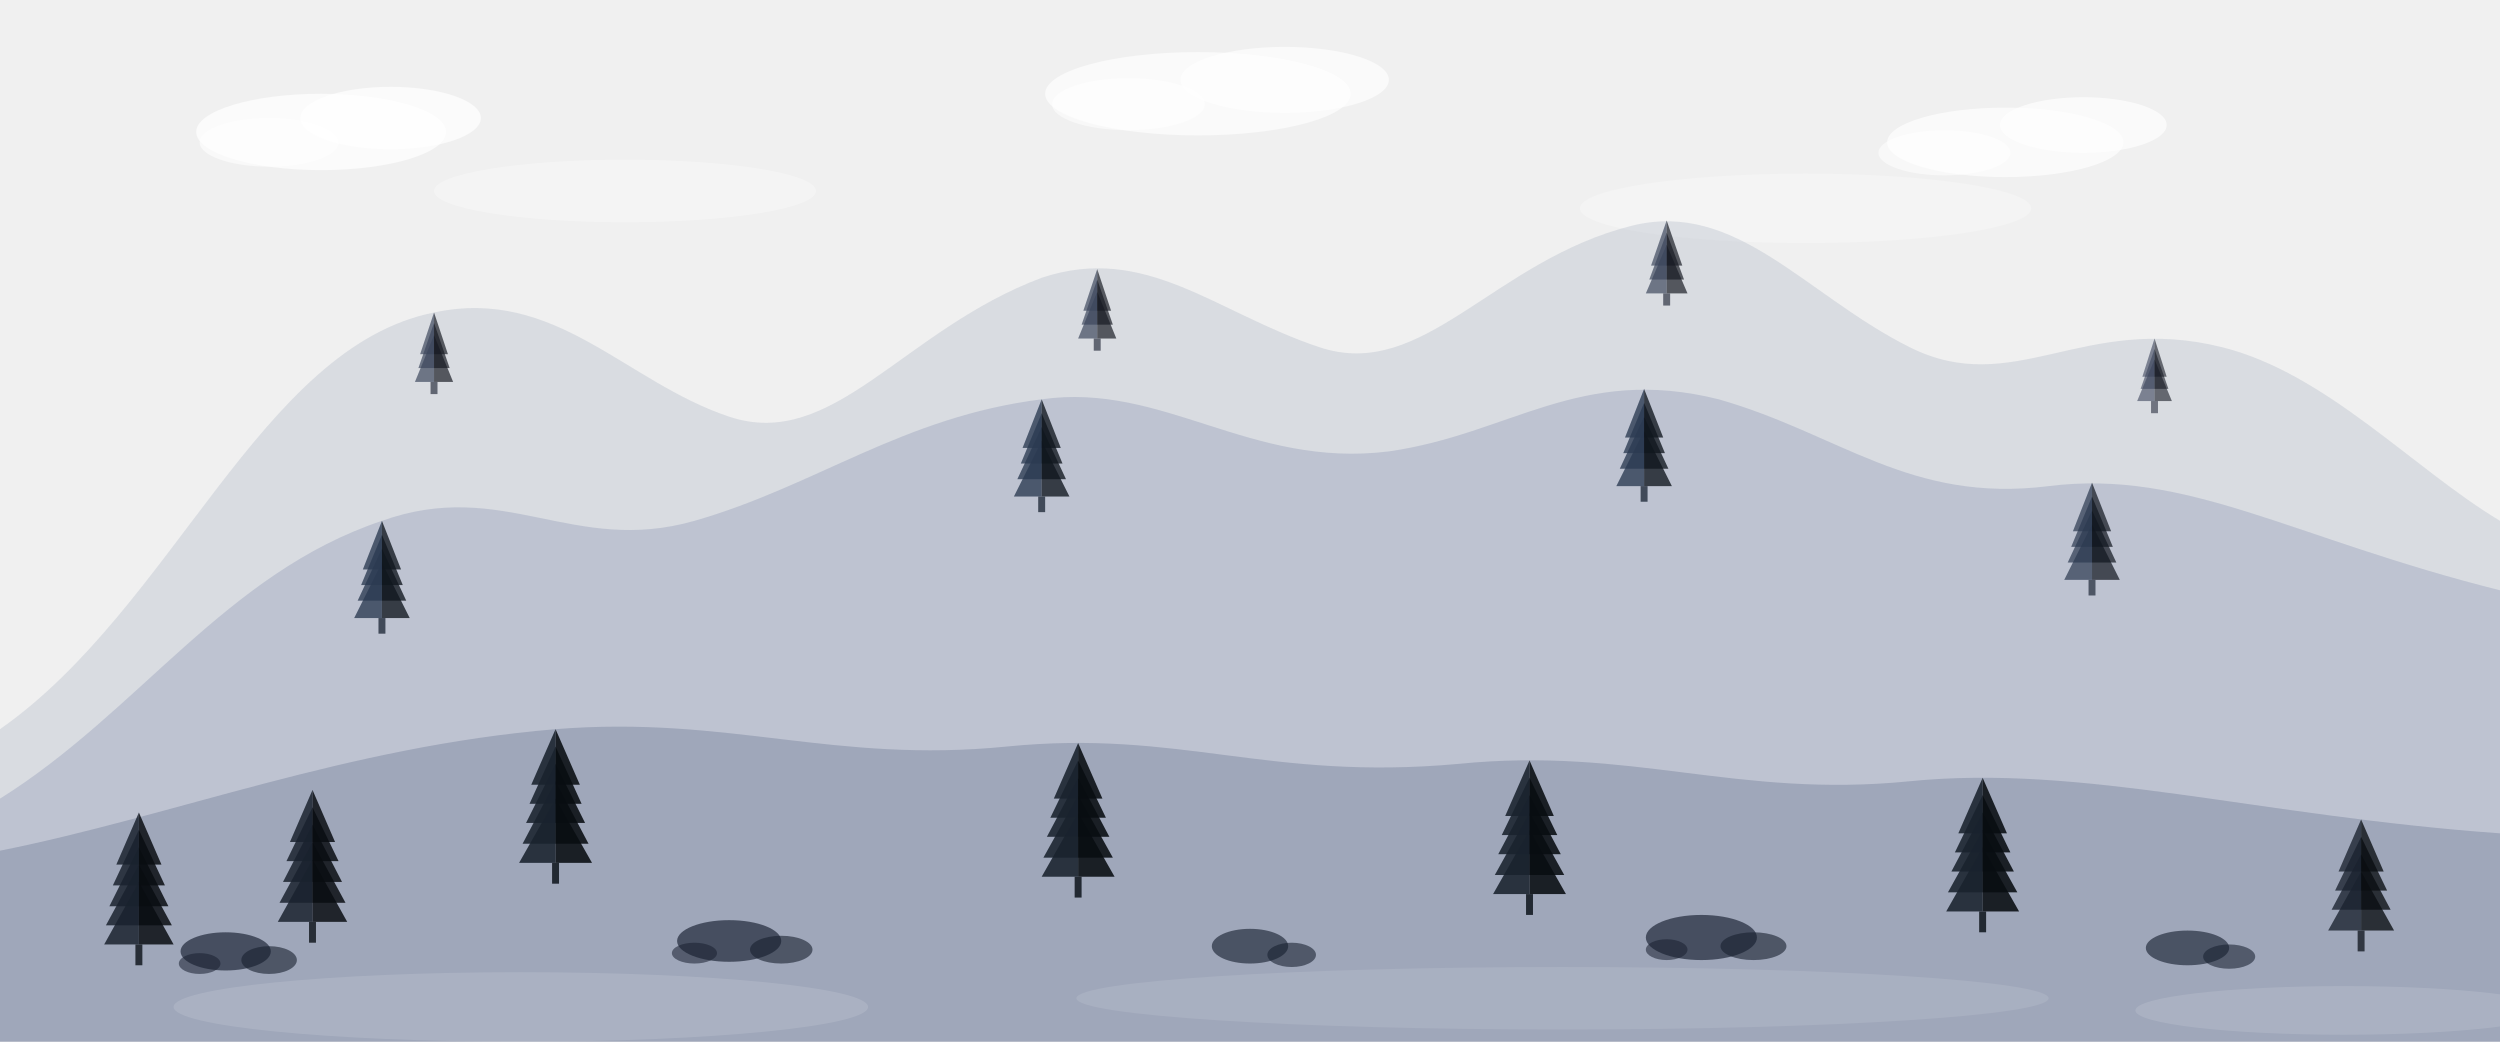
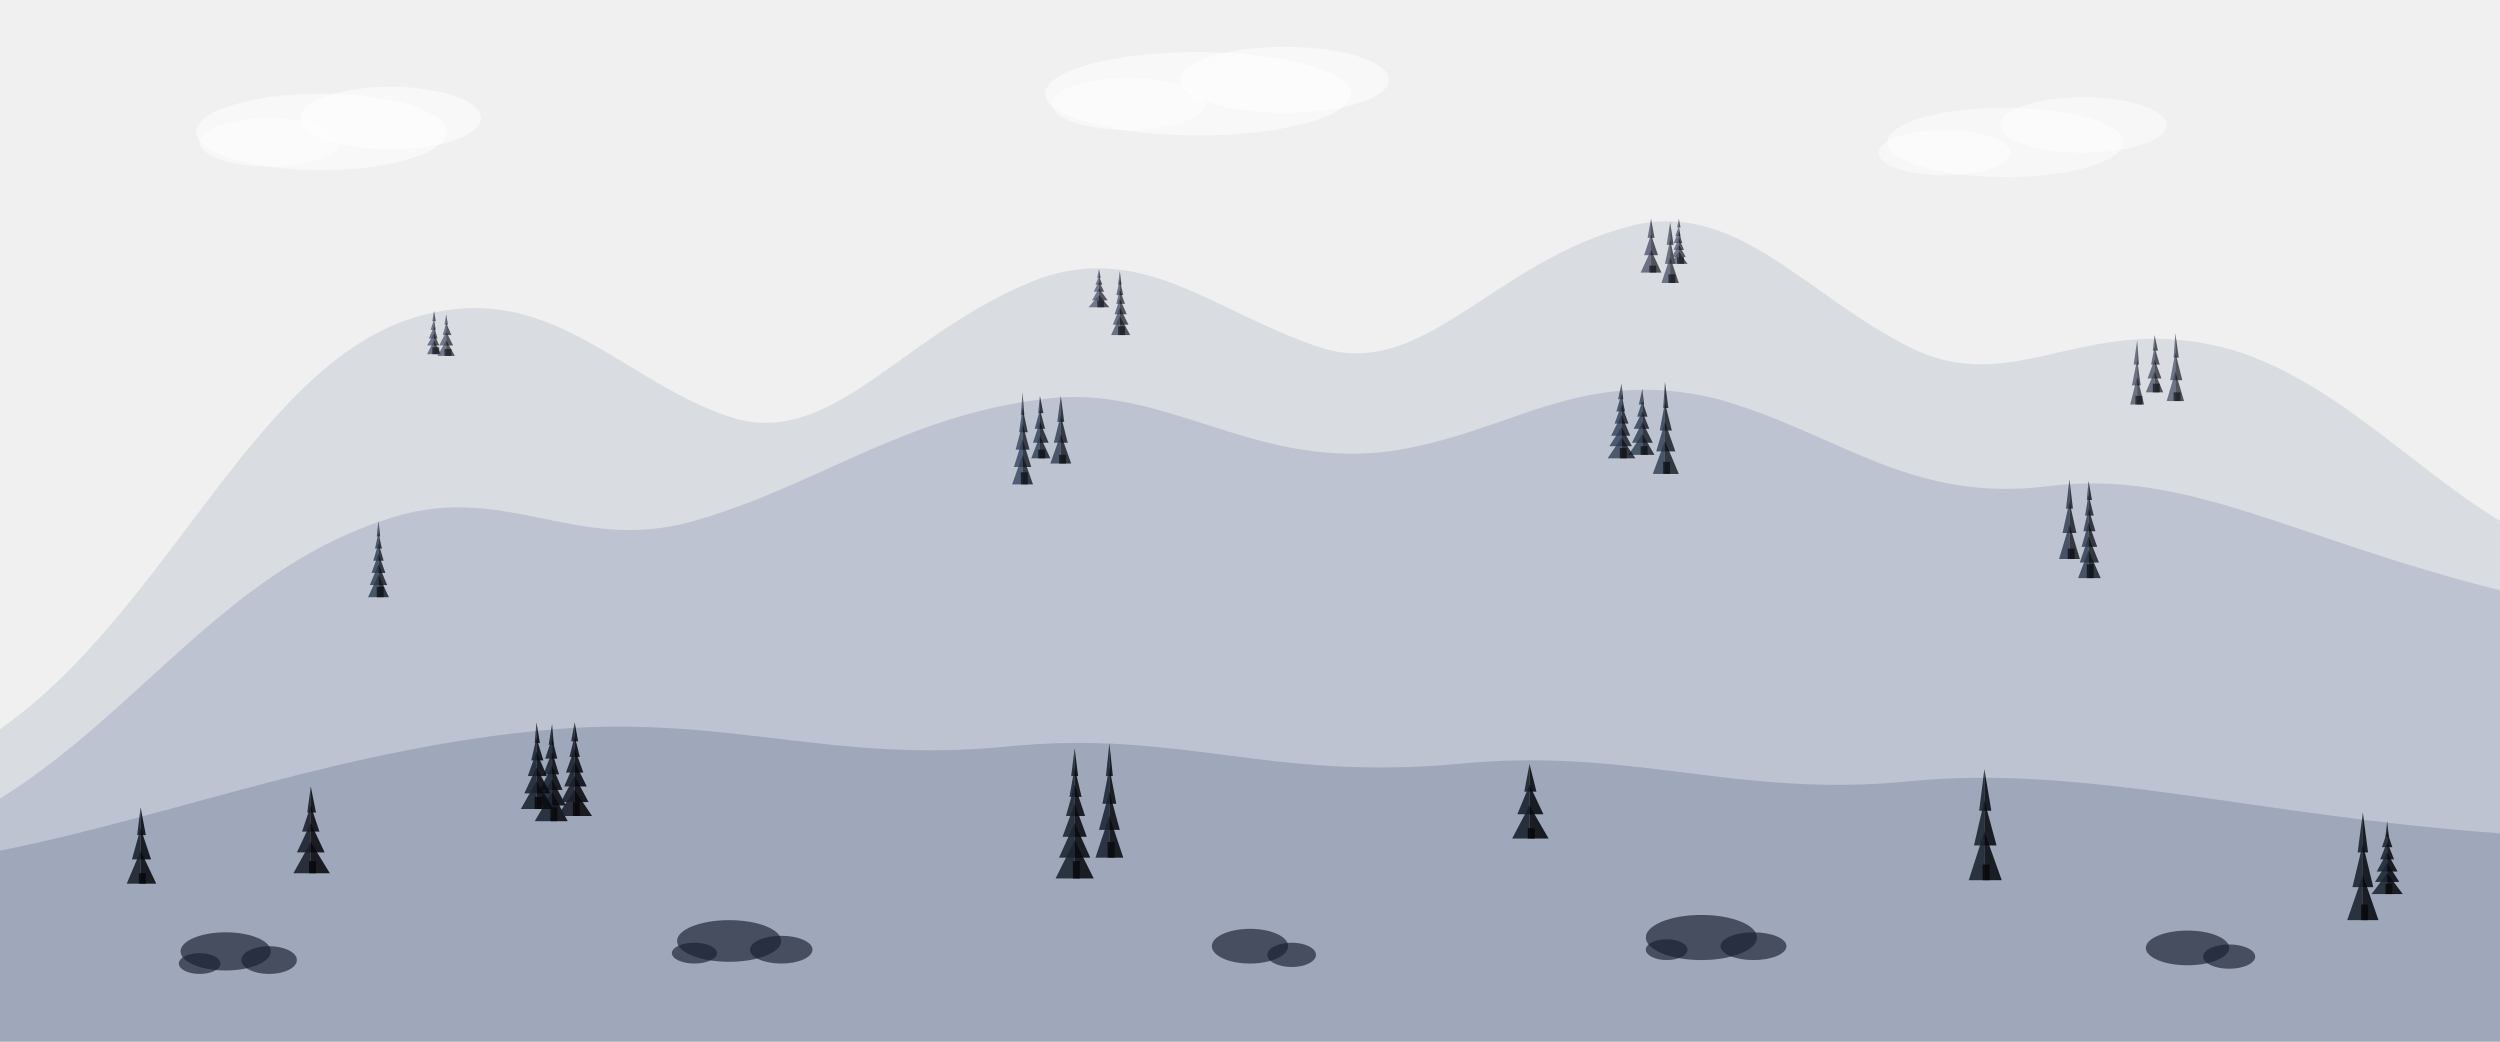
<svg xmlns="http://www.w3.org/2000/svg" viewBox="0 0 1440 600" preserveAspectRatio="xMidYMax slice">
-   <ellipse cx="185" cy="76" rx="72" ry="22" fill="white" fill-opacity="0.70" />
-   <ellipse cx="225" cy="68" rx="52" ry="18" fill="white" fill-opacity="0.70" />
-   <ellipse cx="155" cy="82" rx="40" ry="14" fill="white" fill-opacity="0.58" />
-   <ellipse cx="690" cy="54" rx="88" ry="24" fill="white" fill-opacity="0.65" />
-   <ellipse cx="740" cy="46" rx="60" ry="19" fill="white" fill-opacity="0.65" />
-   <ellipse cx="650" cy="60" rx="44" ry="15" fill="white" fill-opacity="0.55" />
-   <ellipse cx="1155" cy="82" rx="68" ry="20" fill="white" fill-opacity="0.68" />
-   <ellipse cx="1200" cy="72" rx="48" ry="16" fill="white" fill-opacity="0.68" />
-   <ellipse cx="1120" cy="88" rx="38" ry="13" fill="white" fill-opacity="0.56" />
-   <ellipse cx="360" cy="110" rx="110" ry="18" fill="white" fill-opacity="0.30" />
-   <ellipse cx="1040" cy="120" rx="130" ry="20" fill="white" fill-opacity="0.25" />
-   <path fill="#8090a8" fill-opacity="0.20" d="M0,420 C100,350 150,200 250,180 C320,165 360,220 420,240        C480,260 520,190 600,160 C660,140 700,180 760,200        C820,220 860,150 940,130 C1000,115 1040,170 1100,200        C1160,230 1200,180 1280,200 C1340,215 1390,270 1440,300        L1440,600 L0,600 Z" />
-   <g fill="#2a3040" fill-opacity="0.68">
-     <polygon points="250,180 250,204 242,204" fill="#3c455c" fill-opacity="0.68" />
-     <polygon points="250,180 250,204 258,204" fill="#171a23" fill-opacity="0.68" />
-     <polygon points="250,186 250,212 241,212" fill="#3c455c" fill-opacity="0.68" />
-     <polygon points="250,186 250,212 259,212" fill="#171a23" fill-opacity="0.68" />
-     <polygon points="250,193 250,220 239,220" fill="#3c455c" fill-opacity="0.68" />
-     <polygon points="250,193 250,220 261,220" fill="#171a23" fill-opacity="0.68" />
-     <rect x="248" y="220" width="4" height="7" />
-   </g>
-   <g fill="#2a3040" fill-opacity="0.68">
-     <polygon points="632,155 632,179 624,179" fill="#3c455c" fill-opacity="0.68" />
-     <polygon points="632,155 632,179 640,179" fill="#171a23" fill-opacity="0.68" />
-     <polygon points="632,161 632,187 623,187" fill="#3c455c" fill-opacity="0.68" />
-     <polygon points="632,161 632,187 641,187" fill="#171a23" fill-opacity="0.68" />
-     <polygon points="632,168 632,195 621,195" fill="#3c455c" fill-opacity="0.68" />
-     <polygon points="632,168 632,195 643,195" fill="#171a23" fill-opacity="0.68" />
-     <rect x="630" y="195" width="4" height="7" />
-   </g>
-   <g fill="#2a3040" fill-opacity="0.68">
-     <polygon points="960,127 960,153 951,153" fill="#3c455c" fill-opacity="0.68" />
-     <polygon points="960,127 960,153 969,153" fill="#171a23" fill-opacity="0.68" />
-     <polygon points="960,134 960,161 950,161" fill="#3c455c" fill-opacity="0.68" />
-     <polygon points="960,134 960,161 970,161" fill="#171a23" fill-opacity="0.68" />
-     <polygon points="960,141 960,169 948,169" fill="#3c455c" fill-opacity="0.68" />
-     <polygon points="960,141 960,169 972,169" fill="#171a23" fill-opacity="0.68" />
-     <rect x="958" y="169" width="4" height="7" />
-   </g>
-   <g fill="#2a3040" fill-opacity="0.60">
-     <polygon points="1241,195 1241,217 1234,217" fill="#3c455c" fill-opacity="0.60" />
-     <polygon points="1241,195 1241,217 1248,217" fill="#171a23" fill-opacity="0.60" />
-     <polygon points="1241,201 1241,224 1233,224" fill="#3c455c" fill-opacity="0.60" />
-     <polygon points="1241,201 1241,224 1249,224" fill="#171a23" fill-opacity="0.60" />
-     <polygon points="1241,207 1241,231 1231,231" fill="#3c455c" fill-opacity="0.60" />
-     <polygon points="1241,207 1241,231 1251,231" fill="#171a23" fill-opacity="0.60" />
-     <rect x="1239" y="231" width="4" height="7" />
-   </g>
-   <path fill="#6878a0" fill-opacity="0.24" d="M0,460 C80,410 130,330 220,300 C290,275 330,320 400,300        C470,280 520,240 600,230 C670,220 720,270 800,260        C870,250 910,210 990,230 C1060,250 1100,290 1180,280        C1260,270 1320,310 1440,340        L1440,600 L0,600 Z" />
-   <g fill="#1e2838" fill-opacity="0.78">
-     <polygon points="220,300 220,328 209,328" fill="#2b3a51" fill-opacity="0.78" />
-     <polygon points="220,300 220,328 231,328" fill="#10161e" fill-opacity="0.78" />
-     <polygon points="220,308 220,337 208,337" fill="#2b3a51" fill-opacity="0.78" />
-     <polygon points="220,308 220,337 232,337" fill="#10161e" fill-opacity="0.78" />
-     <polygon points="220,316 220,346 206,346" fill="#2b3a51" fill-opacity="0.78" />
-     <polygon points="220,316 220,346 234,346" fill="#10161e" fill-opacity="0.78" />
-     <polygon points="220,324 220,356 204,356" fill="#2b3a51" fill-opacity="0.78" />
-     <polygon points="220,324 220,356 236,356" fill="#10161e" fill-opacity="0.78" />
-     <rect x="218" y="356" width="4" height="9" />
-   </g>
-   <g fill="#1e2838" fill-opacity="0.78">
-     <polygon points="600,230 600,258 589,258" fill="#2b3a51" fill-opacity="0.78" />
-     <polygon points="600,230 600,258 611,258" fill="#10161e" fill-opacity="0.78" />
-     <polygon points="600,238 600,267 588,267" fill="#2b3a51" fill-opacity="0.78" />
-     <polygon points="600,238 600,267 612,267" fill="#10161e" fill-opacity="0.78" />
-     <polygon points="600,246 600,276 586,276" fill="#2b3a51" fill-opacity="0.78" />
-     <polygon points="600,246 600,276 614,276" fill="#10161e" fill-opacity="0.78" />
-     <polygon points="600,254 600,286 584,286" fill="#2b3a51" fill-opacity="0.78" />
-     <polygon points="600,254 600,286 616,286" fill="#10161e" fill-opacity="0.78" />
-     <rect x="598" y="286" width="4" height="9" />
-   </g>
-   <g fill="#1e2838" fill-opacity="0.78">
-     <polygon points="947,224 947,252 936,252" fill="#2b3a51" fill-opacity="0.78" />
-     <polygon points="947,224 947,252 958,252" fill="#10161e" fill-opacity="0.78" />
-     <polygon points="947,232 947,261 935,261" fill="#2b3a51" fill-opacity="0.78" />
-     <polygon points="947,232 947,261 959,261" fill="#10161e" fill-opacity="0.78" />
-     <polygon points="947,240 947,270 933,270" fill="#2b3a51" fill-opacity="0.78" />
-     <polygon points="947,240 947,270 961,270" fill="#10161e" fill-opacity="0.78" />
-     <polygon points="947,248 947,280 931,280" fill="#2b3a51" fill-opacity="0.78" />
-     <polygon points="947,248 947,280 963,280" fill="#10161e" fill-opacity="0.78" />
-     <rect x="945" y="280" width="4" height="9" />
-   </g>
-   <g fill="#1e2838" fill-opacity="0.70">
-     <polygon points="1205,278 1205,306 1194,306" fill="#2b3a51" fill-opacity="0.70" />
-     <polygon points="1205,278 1205,306 1216,306" fill="#10161e" fill-opacity="0.70" />
-     <polygon points="1205,286 1205,315 1193,315" fill="#2b3a51" fill-opacity="0.70" />
-     <polygon points="1205,286 1205,315 1217,315" fill="#10161e" fill-opacity="0.70" />
-     <polygon points="1205,294 1205,324 1191,324" fill="#2b3a51" fill-opacity="0.70" />
-     <polygon points="1205,294 1205,324 1219,324" fill="#10161e" fill-opacity="0.70" />
-     <polygon points="1205,302 1205,334 1189,334" fill="#2b3a51" fill-opacity="0.70" />
-     <polygon points="1205,302 1205,334 1221,334" fill="#10161e" fill-opacity="0.70" />
-     <rect x="1203" y="334" width="4" height="9" />
-   </g>
-   <path fill="#506080" fill-opacity="0.28" d="M0,490 C100,470 200,430 320,420 C420,412 480,440 580,430        C680,420 730,450 840,440 C940,430 1000,460 1100,450        C1200,440 1300,470 1440,480        L1440,600 L0,600 Z" />
+   <ellipse cx="185" cy="76" rx="72" ry="22" fill="white" fill-opacity="0.55" />
+   <ellipse cx="225" cy="68" rx="52" ry="18" fill="white" fill-opacity="0.55" />
+   <ellipse cx="155" cy="82" rx="40" ry="14" fill="white" fill-opacity="0.45" />
+   <ellipse cx="690" cy="54" rx="88" ry="24" fill="white" fill-opacity="0.55" />
+   <ellipse cx="740" cy="46" rx="60" ry="19" fill="white" fill-opacity="0.55" />
+   <ellipse cx="650" cy="60" rx="44" ry="15" fill="white" fill-opacity="0.45" />
+   <ellipse cx="1155" cy="82" rx="68" ry="20" fill="white" fill-opacity="0.45" />
+   <ellipse cx="1200" cy="72" rx="48" ry="16" fill="white" fill-opacity="0.45" />
+   <ellipse cx="1120" cy="88" rx="38" ry="13" fill="white" fill-opacity="0.45" />
+   <path fill="#8090a8" fill-opacity="0.20" d="M0,420 C100,350 150,200 250,180 C320,165 360,220 420,240 C480,260 520,190 600,160 C660,140 700,180 760,200 C820,220 860,150 940,130 C1000,115 1040,170 1100,200 C1160,230 1200,180 1280,200 C1340,215 1390,270 1440,300 L1440,600 L0,600 Z" />
+   <g fill="#292f3f" fill-opacity="0.68">
+     <polygon points="250,179 250,185 249,185" fill="#3d465e" fill-opacity="0.68" />
+     <polygon points="250,179 250,185 251,185" fill="#14171f" fill-opacity="0.68" />
+     <polygon points="250,184 250,190 248,190" fill="#3d465e" fill-opacity="0.68" />
+     <polygon points="250,184 250,190 251,190" fill="#14171f" fill-opacity="0.68" />
+     <polygon points="250,188 250,195 247,195" fill="#3d465e" fill-opacity="0.68" />
+     <polygon points="250,188 250,195 252,195" fill="#14171f" fill-opacity="0.68" />
+     <polygon points="250,192 250,199 246,199" fill="#3d465e" fill-opacity="0.68" />
+     <polygon points="250,192 250,199 253,199" fill="#14171f" fill-opacity="0.68" />
+     <polygon points="250,196 250,204 246,204" fill="#3d465e" fill-opacity="0.68" />
+     <polygon points="250,196 250,204 254,204" fill="#14171f" fill-opacity="0.68" />
+     <rect x="249" y="200" width="4" height="4" fill="#12151c" fill-opacity="0.68" />
+   </g>
+   <g fill="#2c3243" fill-opacity="0.68">
+     <polygon points="257,181 257,187 256,187" fill="#424b64" fill-opacity="0.68" />
+     <polygon points="257,181 257,187 258,187" fill="#161921" fill-opacity="0.68" />
+     <polygon points="257,186 257,193 255,193" fill="#424b64" fill-opacity="0.68" />
+     <polygon points="257,186 257,193 260,193" fill="#161921" fill-opacity="0.68" />
+     <polygon points="257,191 257,199 253,199" fill="#424b64" fill-opacity="0.68" />
+     <polygon points="257,191 257,199 261,199" fill="#161921" fill-opacity="0.68" />
+     <polygon points="257,196 257,205 252,205" fill="#424b64" fill-opacity="0.68" />
+     <polygon points="257,196 257,205 262,205" fill="#161921" fill-opacity="0.68" />
+     <rect x="256" y="201" width="4" height="4" fill="#13161e" fill-opacity="0.68" />
+   </g>
+   <g fill="#2c3344" fill-opacity="0.68">
+     <polygon points="633,155 633,160 632,160" fill="#424c66" fill-opacity="0.68" />
+     <polygon points="633,155 633,160 634,160" fill="#161922" fill-opacity="0.68" />
+     <polygon points="633,159 633,164 631,164" fill="#424c66" fill-opacity="0.68" />
+     <polygon points="633,159 633,164 635,164" fill="#161922" fill-opacity="0.68" />
+     <polygon points="633,162 633,168 630,168" fill="#424c66" fill-opacity="0.68" />
+     <polygon points="633,162 633,168 636,168" fill="#161922" fill-opacity="0.68" />
+     <polygon points="633,166 633,173 629,173" fill="#424c66" fill-opacity="0.68" />
+     <polygon points="633,166 633,173 638,173" fill="#161922" fill-opacity="0.68" />
+     <polygon points="633,170 633,177 627,177" fill="#424c66" fill-opacity="0.68" />
+     <polygon points="633,170 633,177 639,177" fill="#161922" fill-opacity="0.68" />
+     <rect x="632" y="173" width="4" height="4" fill="#13161e" fill-opacity="0.68" />
+   </g>
+   <g fill="#252a38" fill-opacity="0.68">
+     <polygon points="645,156 645,164 644,164" fill="#373f54" fill-opacity="0.68" />
+     <polygon points="645,156 645,164 646,164" fill="#12151c" fill-opacity="0.68" />
+     <polygon points="645,161 645,170 643,170" fill="#373f54" fill-opacity="0.68" />
+     <polygon points="645,161 645,170 647,170" fill="#12151c" fill-opacity="0.68" />
+     <polygon points="645,167 645,175 643,175" fill="#373f54" fill-opacity="0.68" />
+     <polygon points="645,167 645,175 648,175" fill="#12151c" fill-opacity="0.68" />
+     <polygon points="645,172 645,181 642,181" fill="#373f54" fill-opacity="0.68" />
+     <polygon points="645,172 645,181 649,181" fill="#12151c" fill-opacity="0.68" />
+     <polygon points="645,177 645,187 641,187" fill="#373f54" fill-opacity="0.68" />
+     <polygon points="645,177 645,187 650,187" fill="#12151c" fill-opacity="0.68" />
+     <polygon points="645,182 645,193 640,193" fill="#373f54" fill-opacity="0.68" />
+     <polygon points="645,182 645,193 651,193" fill="#12151c" fill-opacity="0.68" />
+     <rect x="644" y="188" width="4" height="5" fill="#101219" fill-opacity="0.68" />
+   </g>
+   <g fill="#272c3b" fill-opacity="0.68">
+     <polygon points="962,128 962,141 960,141" fill="#3a4258" fill-opacity="0.68" />
+     <polygon points="962,128 962,141 964,141" fill="#13161d" fill-opacity="0.68" />
+     <polygon points="962,138 962,152 959,152" fill="#3a4258" fill-opacity="0.68" />
+     <polygon points="962,138 962,152 965,152" fill="#13161d" fill-opacity="0.68" />
+     <polygon points="962,148 962,163 957,163" fill="#3a4258" fill-opacity="0.68" />
+     <polygon points="962,148 962,163 967,163" fill="#13161d" fill-opacity="0.68" />
+     <rect x="961" y="158" width="4" height="5" fill="#11131a" fill-opacity="0.68" />
+   </g>
+   <g fill="#262b3a" fill-opacity="0.68">
+     <polygon points="951,126 951,137 949,137" fill="#394057" fill-opacity="0.68" />
+     <polygon points="951,126 951,137 953,137" fill="#13151d" fill-opacity="0.68" />
+     <polygon points="951,135 951,147 947,147" fill="#394057" fill-opacity="0.68" />
+     <polygon points="951,135 951,147 955,147" fill="#13151d" fill-opacity="0.68" />
+     <polygon points="951,144 951,157 945,157" fill="#394057" fill-opacity="0.68" />
+     <polygon points="951,144 951,157 957,157" fill="#13151d" fill-opacity="0.68" />
+     <rect x="950" y="153" width="4" height="4" fill="#11131a" fill-opacity="0.68" />
+   </g>
+   <g fill="#2c3243" fill-opacity="0.68">
+     <polygon points="967,126 967,131 966,131" fill="#424b64" fill-opacity="0.68" />
+     <polygon points="967,126 967,131 968,131" fill="#161921" fill-opacity="0.68" />
+     <polygon points="967,130 967,136 965,136" fill="#424b64" fill-opacity="0.68" />
+     <polygon points="967,130 967,136 968,136" fill="#161921" fill-opacity="0.68" />
+     <polygon points="967,133 967,140 964,140" fill="#424b64" fill-opacity="0.68" />
+     <polygon points="967,133 967,140 969,140" fill="#161921" fill-opacity="0.68" />
+     <polygon points="967,137 967,144 964,144" fill="#424b64" fill-opacity="0.68" />
+     <polygon points="967,137 967,144 970,144" fill="#161921" fill-opacity="0.68" />
+     <polygon points="967,141 967,148 963,148" fill="#424b64" fill-opacity="0.68" />
+     <polygon points="967,141 967,148 971,148" fill="#161921" fill-opacity="0.68" />
+     <polygon points="967,145 967,152 962,152" fill="#424b64" fill-opacity="0.68" />
+     <polygon points="967,145 967,152 972,152" fill="#161921" fill-opacity="0.68" />
+     <rect x="966" y="148" width="4" height="4" fill="#13161e" fill-opacity="0.68" />
+   </g>
+   <g fill="#252a39" fill-opacity="0.68">
+     <polygon points="1241,193 1241,202 1240,202" fill="#373f55" fill-opacity="0.68" />
+     <polygon points="1241,193 1241,202 1243,202" fill="#12151c" fill-opacity="0.68" />
+     <polygon points="1241,200 1241,210 1239,210" fill="#373f55" fill-opacity="0.68" />
+     <polygon points="1241,200 1241,210 1244,210" fill="#12151c" fill-opacity="0.68" />
+     <polygon points="1241,207 1241,218 1237,218" fill="#373f55" fill-opacity="0.68" />
+     <polygon points="1241,207 1241,218 1245,218" fill="#12151c" fill-opacity="0.68" />
+     <polygon points="1241,214 1241,226 1236,226" fill="#373f55" fill-opacity="0.68" />
+     <polygon points="1241,214 1241,226 1246,226" fill="#12151c" fill-opacity="0.68" />
+     <rect x="1240" y="221" width="4" height="5" fill="#101219" fill-opacity="0.68" />
+   </g>
+   <g fill="#282d3d" fill-opacity="0.68">
+     <polygon points="1231,196 1231,210 1229,210" fill="#3c435b" fill-opacity="0.68" />
+     <polygon points="1231,196 1231,210 1232,210" fill="#14161e" fill-opacity="0.68" />
+     <polygon points="1231,207 1231,222 1228,222" fill="#3c435b" fill-opacity="0.68" />
+     <polygon points="1231,207 1231,222 1233,222" fill="#14161e" fill-opacity="0.68" />
+     <polygon points="1231,217 1231,233 1227,233" fill="#3c435b" fill-opacity="0.68" />
+     <polygon points="1231,217 1231,233 1235,233" fill="#14161e" fill-opacity="0.68" />
+     <rect x="1230" y="228" width="4" height="5" fill="#12141b" fill-opacity="0.68" />
+   </g>
+   <g fill="#282e3e" fill-opacity="0.68">
+     <polygon points="1253,192 1253,206 1252,206" fill="#3c455d" fill-opacity="0.68" />
+     <polygon points="1253,192 1253,206 1255,206" fill="#14171f" fill-opacity="0.68" />
+     <polygon points="1253,203 1253,219 1250,219" fill="#3c455d" fill-opacity="0.68" />
+     <polygon points="1253,203 1253,219 1257,219" fill="#14171f" fill-opacity="0.68" />
+     <polygon points="1253,214 1253,231 1248,231" fill="#3c455d" fill-opacity="0.68" />
+     <polygon points="1253,214 1253,231 1258,231" fill="#14171f" fill-opacity="0.68" />
+     <rect x="1252" y="226" width="4" height="5" fill="#12141b" fill-opacity="0.68" />
+   </g>
+   <path fill="#6878a0" fill-opacity="0.24" d="M0,460 C80,410 130,330 220,300 C290,275 330,320 400,300 C470,280 520,240 600,230 C670,220 720,270 800,260 C870,250 910,210 990,230 C1060,250 1100,290 1180,280 C1260,270 1320,310 1440,340 L1440,600 L0,600 Z" />
+   <g fill="#1b2432" fill-opacity="0.78">
+     <polygon points="218,300 218,309 217,309" fill="#28364b" fill-opacity="0.78" />
+     <polygon points="218,300 218,309 219,309" fill="#0d1219" fill-opacity="0.78" />
+     <polygon points="218,307 218,316 216,316" fill="#28364b" fill-opacity="0.78" />
+     <polygon points="218,307 218,316 220,316" fill="#0d1219" fill-opacity="0.78" />
+     <polygon points="218,313 218,323 215,323" fill="#28364b" fill-opacity="0.78" />
+     <polygon points="218,313 218,323 221,323" fill="#0d1219" fill-opacity="0.78" />
+     <polygon points="218,319 218,330 214,330" fill="#28364b" fill-opacity="0.78" />
+     <polygon points="218,319 218,330 222,330" fill="#0d1219" fill-opacity="0.78" />
+     <polygon points="218,325 218,337 213,337" fill="#28364b" fill-opacity="0.78" />
+     <polygon points="218,325 218,337 223,337" fill="#0d1219" fill-opacity="0.78" />
+     <polygon points="218,331 218,344 212,344" fill="#28364b" fill-opacity="0.78" />
+     <polygon points="218,331 218,344 224,344" fill="#0d1219" fill-opacity="0.78" />
+     <rect x="217" y="338" width="4" height="6" fill="#0c1016" fill-opacity="0.78" />
+   </g>
+   <g fill="#1c2534" fill-opacity="0.78">
+     <polygon points="599,228 599,238 598,238" fill="#2a374e" fill-opacity="0.78" />
+     <polygon points="599,228 599,238 601,238" fill="#0e121a" fill-opacity="0.78" />
+     <polygon points="599,236 599,247 596,247" fill="#2a374e" fill-opacity="0.78" />
+     <polygon points="599,236 599,247 602,247" fill="#0e121a" fill-opacity="0.78" />
+     <polygon points="599,243 599,255 595,255" fill="#2a374e" fill-opacity="0.78" />
+     <polygon points="599,243 599,255 604,255" fill="#0e121a" fill-opacity="0.78" />
+     <polygon points="599,251 599,264 594,264" fill="#2a374e" fill-opacity="0.78" />
+     <polygon points="599,251 599,264 605,264" fill="#0e121a" fill-opacity="0.78" />
+     <rect x="598" y="259" width="4" height="5" fill="#0c1017" fill-opacity="0.78" />
+   </g>
+   <g fill="#202b3d" fill-opacity="0.78">
+     <polygon points="589,226 589,239 588,239" fill="#30405b" fill-opacity="0.78" />
+     <polygon points="589,226 589,239 590,239" fill="#10151e" fill-opacity="0.78" />
+     <polygon points="589,235 589,249 587,249" fill="#30405b" fill-opacity="0.78" />
+     <polygon points="589,235 589,249 592,249" fill="#10151e" fill-opacity="0.78" />
+     <polygon points="589,244 589,259 585,259" fill="#30405b" fill-opacity="0.78" />
+     <polygon points="589,244 589,259 593,259" fill="#10151e" fill-opacity="0.78" />
+     <polygon points="589,253 589,269 584,269" fill="#30405b" fill-opacity="0.78" />
+     <polygon points="589,253 589,269 594,269" fill="#10151e" fill-opacity="0.78" />
+     <polygon points="589,262 589,279 583,279" fill="#30405b" fill-opacity="0.78" />
+     <polygon points="589,262 589,279 595,279" fill="#10151e" fill-opacity="0.78" />
+     <rect x="588" y="272" width="4" height="7" fill="#0e131b" fill-opacity="0.78" />
+   </g>
+   <g fill="#1c2635" fill-opacity="0.78">
+     <polygon points="611,228 611,243 609,243" fill="#2a394f" fill-opacity="0.78" />
+     <polygon points="611,228 611,243 613,243" fill="#0e131a" fill-opacity="0.78" />
+     <polygon points="611,239 611,255 607,255" fill="#2a394f" fill-opacity="0.78" />
+     <polygon points="611,239 611,255 615,255" fill="#0e131a" fill-opacity="0.78" />
+     <polygon points="611,250 611,267 605,267" fill="#2a394f" fill-opacity="0.78" />
+     <polygon points="611,250 611,267 617,267" fill="#0e131a" fill-opacity="0.78" />
+     <rect x="610" y="262" width="4" height="5" fill="#0c1117" fill-opacity="0.78" />
+   </g>
+   <g fill="#1c2635" fill-opacity="0.78">
+     <polygon points="946,224 946,233 944,233" fill="#2a394f" fill-opacity="0.78" />
+     <polygon points="946,224 946,233 947,233" fill="#0e131a" fill-opacity="0.78" />
+     <polygon points="946,231 946,240 943,240" fill="#2a394f" fill-opacity="0.78" />
+     <polygon points="946,231 946,240 949,240" fill="#0e131a" fill-opacity="0.78" />
+     <polygon points="946,237 946,247 941,247" fill="#2a394f" fill-opacity="0.78" />
+     <polygon points="946,237 946,247 950,247" fill="#0e131a" fill-opacity="0.78" />
+     <polygon points="946,243 946,255 940,255" fill="#2a394f" fill-opacity="0.78" />
+     <polygon points="946,243 946,255 952,255" fill="#0e131a" fill-opacity="0.78" />
+     <polygon points="946,250 946,262 938,262" fill="#2a394f" fill-opacity="0.78" />
+     <polygon points="946,250 946,262 953,262" fill="#0e131a" fill-opacity="0.78" />
+     <rect x="945" y="257" width="4" height="5" fill="#0c1117" fill-opacity="0.78" />
+   </g>
+   <g fill="#1d2737" fill-opacity="0.78">
+     <polygon points="934,221 934,230 932,230" fill="#2b3a52" fill-opacity="0.78" />
+     <polygon points="934,221 934,230 935,230" fill="#0e131b" fill-opacity="0.78" />
+     <polygon points="934,227 934,237 931,237" fill="#2b3a52" fill-opacity="0.78" />
+     <polygon points="934,227 934,237 936,237" fill="#0e131b" fill-opacity="0.78" />
+     <polygon points="934,233 934,244 930,244" fill="#2b3a52" fill-opacity="0.78" />
+     <polygon points="934,233 934,244 938,244" fill="#0e131b" fill-opacity="0.78" />
+     <polygon points="934,239 934,251 928,251" fill="#2b3a52" fill-opacity="0.78" />
+     <polygon points="934,239 934,251 939,251" fill="#0e131b" fill-opacity="0.78" />
+     <polygon points="934,246 934,257 927,257" fill="#2b3a52" fill-opacity="0.78" />
+     <polygon points="934,246 934,257 940,257" fill="#0e131b" fill-opacity="0.78" />
+     <polygon points="934,252 934,264 926,264" fill="#2b3a52" fill-opacity="0.78" />
+     <polygon points="934,252 934,264 942,264" fill="#0e131b" fill-opacity="0.78" />
+     <rect x="933" y="258" width="4" height="6" fill="#0d1118" fill-opacity="0.78" />
+   </g>
+   <g fill="#1b2432" fill-opacity="0.78">
+     <polygon points="959,220 959,235 958,235" fill="#28364b" fill-opacity="0.78" />
+     <polygon points="959,220 959,235 961,235" fill="#0d1219" fill-opacity="0.78" />
+     <polygon points="959,232 959,248 956,248" fill="#28364b" fill-opacity="0.78" />
+     <polygon points="959,232 959,248 963,248" fill="#0d1219" fill-opacity="0.78" />
+     <polygon points="959,243 959,260 954,260" fill="#28364b" fill-opacity="0.78" />
+     <polygon points="959,243 959,260 965,260" fill="#0d1219" fill-opacity="0.78" />
+     <polygon points="959,254 959,273 952,273" fill="#28364b" fill-opacity="0.78" />
+     <polygon points="959,254 959,273 967,273" fill="#0d1219" fill-opacity="0.78" />
+     <rect x="958" y="266" width="4" height="7" fill="#0c1016" fill-opacity="0.78" />
+   </g>
+   <g fill="#1a2331" fill-opacity="0.78">
+     <polygon points="1203,277 1203,288 1202,288" fill="#273449" fill-opacity="0.78" />
+     <polygon points="1203,277 1203,288 1205,288" fill="#0d1118" fill-opacity="0.78" />
+     <polygon points="1203,285 1203,297 1201,297" fill="#273449" fill-opacity="0.78" />
+     <polygon points="1203,285 1203,297 1206,297" fill="#0d1118" fill-opacity="0.78" />
+     <polygon points="1203,293 1203,306 1200,306" fill="#273449" fill-opacity="0.78" />
+     <polygon points="1203,293 1203,306 1207,306" fill="#0d1118" fill-opacity="0.78" />
+     <polygon points="1203,301 1203,315 1199,315" fill="#273449" fill-opacity="0.78" />
+     <polygon points="1203,301 1203,315 1208,315" fill="#0d1118" fill-opacity="0.78" />
+     <polygon points="1203,309 1203,324 1198,324" fill="#273449" fill-opacity="0.78" />
+     <polygon points="1203,309 1203,324 1209,324" fill="#0d1118" fill-opacity="0.78" />
+     <polygon points="1203,317 1203,333 1197,333" fill="#273449" fill-opacity="0.78" />
+     <polygon points="1203,317 1203,333 1210,333" fill="#0d1118" fill-opacity="0.78" />
+     <rect x="1202" y="325" width="4" height="8" fill="#0b0f16" fill-opacity="0.78" />
+   </g>
+   <g fill="#1a2331" fill-opacity="0.78">
+     <polygon points="1192,276 1192,293 1190,293" fill="#273449" fill-opacity="0.78" />
+     <polygon points="1192,276 1192,293 1194,293" fill="#0d1118" fill-opacity="0.78" />
+     <polygon points="1192,289 1192,307 1188,307" fill="#273449" fill-opacity="0.78" />
+     <polygon points="1192,289 1192,307 1196,307" fill="#0d1118" fill-opacity="0.78" />
+     <polygon points="1192,302 1192,322 1186,322" fill="#273449" fill-opacity="0.78" />
+     <polygon points="1192,302 1192,322 1198,322" fill="#0d1118" fill-opacity="0.78" />
+     <rect x="1191" y="316" width="4" height="6" fill="#0b0f16" fill-opacity="0.78" />
+   </g>
+   <path fill="#506080" fill-opacity="0.28" d="M0,490 C100,470 200,430 320,420 C420,412 480,440 580,430 C680,420 730,450 840,440 C940,430 1000,460 1100,450 C1200,440 1300,470 1440,480 L1440,600 L0,600 Z" />
+   <g fill="#10161d" fill-opacity="0.88">
+     <polygon points="81,465 81,481 79,481" fill="#18212b" fill-opacity="0.88" />
+     <polygon points="81,465 81,481 84,481" fill="#080b0e" fill-opacity="0.88" />
+     <polygon points="81,477 81,495 76,495" fill="#18212b" fill-opacity="0.88" />
+     <polygon points="81,477 81,495 87,495" fill="#080b0e" fill-opacity="0.88" />
+     <polygon points="81,490 81,509 73,509" fill="#18212b" fill-opacity="0.88" />
+     <polygon points="81,490 81,509 90,509" fill="#080b0e" fill-opacity="0.88" />
+     <rect x="80" y="503" width="4" height="6" fill="#07090d" fill-opacity="0.88" />
+   </g>
+   <g fill="#10151c" fill-opacity="0.88">
+     <polygon points="179,453 179,468 177,468" fill="#181f2a" fill-opacity="0.88" />
+     <polygon points="179,453 179,468 182,468" fill="#080a0e" fill-opacity="0.88" />
+     <polygon points="179,464 179,479 174,479" fill="#181f2a" fill-opacity="0.88" />
+     <polygon points="179,464 179,479 184,479" fill="#080a0e" fill-opacity="0.88" />
+     <polygon points="179,474 179,491 171,491" fill="#181f2a" fill-opacity="0.88" />
+     <polygon points="179,474 179,491 187,491" fill="#080a0e" fill-opacity="0.88" />
+     <polygon points="179,485 179,503 169,503" fill="#181f2a" fill-opacity="0.88" />
+     <polygon points="179,485 179,503 190,503" fill="#080a0e" fill-opacity="0.88" />
+     <rect x="178" y="496" width="4" height="7" fill="#07090c" fill-opacity="0.88" />
+   </g>
+   <g fill="#121921" fill-opacity="0.88">
+     <polygon points="318,417 318,429 316,429" fill="#1b2531" fill-opacity="0.88" />
+     <polygon points="318,417 318,429 319,429" fill="#090c10" fill-opacity="0.88" />
+     <polygon points="318,425 318,437 314,437" fill="#1b2531" fill-opacity="0.88" />
+     <polygon points="318,425 318,437 321,437" fill="#090c10" fill-opacity="0.88" />
+     <polygon points="318,433 318,446 313,446" fill="#1b2531" fill-opacity="0.88" />
+     <polygon points="318,433 318,446 322,446" fill="#090c10" fill-opacity="0.88" />
+     <polygon points="318,441 318,455 311,455" fill="#1b2531" fill-opacity="0.88" />
+     <polygon points="318,441 318,455 324,455" fill="#090c10" fill-opacity="0.88" />
+     <polygon points="318,449 318,464 309,464" fill="#1b2531" fill-opacity="0.88" />
+     <polygon points="318,449 318,464 326,464" fill="#090c10" fill-opacity="0.88" />
+     <polygon points="318,456 318,473 308,473" fill="#1b2531" fill-opacity="0.88" />
+     <polygon points="318,456 318,473 327,473" fill="#090c10" fill-opacity="0.88" />
+     <rect x="317" y="465" width="4" height="8" fill="#080b0e" fill-opacity="0.88" />
+   </g>
  <g fill="#121820" fill-opacity="0.88">
-     <polygon points="320,420 320,452 306,452" fill="#1a222e" fill-opacity="0.88" />
-     <polygon points="320,420 320,452 334,452" fill="#090d11" fill-opacity="0.88" />
-     <polygon points="320,430 320,463 305,463" fill="#1a222e" fill-opacity="0.88" />
-     <polygon points="320,430 320,463 335,463" fill="#090d11" fill-opacity="0.88" />
-     <polygon points="320,440 320,474 303,474" fill="#1a222e" fill-opacity="0.88" />
-     <polygon points="320,440 320,474 337,474" fill="#090d11" fill-opacity="0.88" />
-     <polygon points="320,450 320,486 301,486" fill="#1a222e" fill-opacity="0.88" />
-     <polygon points="320,450 320,486 339,486" fill="#090d11" fill-opacity="0.88" />
-     <polygon points="320,460 320,497 299,497" fill="#1a222e" fill-opacity="0.88" />
-     <polygon points="320,460 320,497 341,497" fill="#090d11" fill-opacity="0.88" />
-     <rect x="318" y="497" width="4" height="12" />
-   </g>
-   <g fill="#121820" fill-opacity="0.84">
-     <polygon points="80,468 80,498 67,498" fill="#1a222e" fill-opacity="0.84" />
-     <polygon points="80,468 80,498 93,498" fill="#090d11" fill-opacity="0.84" />
-     <polygon points="80,478 80,510 65,510" fill="#1a222e" fill-opacity="0.84" />
-     <polygon points="80,478 80,510 95,510" fill="#090d11" fill-opacity="0.84" />
-     <polygon points="80,488 80,522 63,522" fill="#1a222e" fill-opacity="0.84" />
-     <polygon points="80,488 80,522 97,522" fill="#090d11" fill-opacity="0.84" />
-     <polygon points="80,498 80,533 61,533" fill="#1a222e" fill-opacity="0.84" />
-     <polygon points="80,498 80,533 99,533" fill="#090d11" fill-opacity="0.84" />
-     <polygon points="80,508 80,544 60,544" fill="#1a222e" fill-opacity="0.84" />
-     <polygon points="80,508 80,544 100,544" fill="#090d11" fill-opacity="0.84" />
-     <rect x="78" y="544" width="4" height="12" />
-   </g>
-   <g fill="#121820" fill-opacity="0.84">
-     <polygon points="180,455 180,485 167,485" fill="#1a222e" fill-opacity="0.84" />
-     <polygon points="180,455 180,485 193,485" fill="#090d11" fill-opacity="0.84" />
-     <polygon points="180,465 180,496 165,496" fill="#1a222e" fill-opacity="0.84" />
-     <polygon points="180,465 180,496 195,496" fill="#090d11" fill-opacity="0.84" />
-     <polygon points="180,475 180,508 163,508" fill="#1a222e" fill-opacity="0.84" />
-     <polygon points="180,475 180,508 197,508" fill="#090d11" fill-opacity="0.84" />
-     <polygon points="180,485 180,520 161,520" fill="#1a222e" fill-opacity="0.84" />
-     <polygon points="180,485 180,520 199,520" fill="#090d11" fill-opacity="0.84" />
-     <polygon points="180,495 180,531 160,531" fill="#1a222e" fill-opacity="0.84" />
-     <polygon points="180,495 180,531 200,531" fill="#090d11" fill-opacity="0.84" />
-     <rect x="178" y="531" width="4" height="12" />
+     <polygon points="309,416 309,428 308,428" fill="#1b2430" fill-opacity="0.88" />
+     <polygon points="309,416 309,428 311,428" fill="#090c10" fill-opacity="0.88" />
+     <polygon points="309,425 309,438 306,438" fill="#1b2430" fill-opacity="0.88" />
+     <polygon points="309,425 309,438 313,438" fill="#090c10" fill-opacity="0.88" />
+     <polygon points="309,433 309,447 304,447" fill="#1b2430" fill-opacity="0.88" />
+     <polygon points="309,433 309,447 315,447" fill="#090c10" fill-opacity="0.88" />
+     <polygon points="309,442 309,457 302,457" fill="#1b2430" fill-opacity="0.88" />
+     <polygon points="309,442 309,457 317,457" fill="#090c10" fill-opacity="0.88" />
+     <polygon points="309,450 309,466 300,466" fill="#1b2430" fill-opacity="0.88" />
+     <polygon points="309,450 309,466 319,466" fill="#090c10" fill-opacity="0.88" />
+     <rect x="308" y="459" width="4" height="7" fill="#080a0e" fill-opacity="0.88" />
+   </g>
+   <g fill="#10151c" fill-opacity="0.88">
+     <polygon points="331,416 331,427 329,427" fill="#181f2a" fill-opacity="0.88" />
+     <polygon points="331,416 331,427 333,427" fill="#080a0e" fill-opacity="0.88" />
+     <polygon points="331,424 331,436 328,436" fill="#181f2a" fill-opacity="0.88" />
+     <polygon points="331,424 331,436 334,436" fill="#080a0e" fill-opacity="0.88" />
+     <polygon points="331,431 331,445 326,445" fill="#181f2a" fill-opacity="0.88" />
+     <polygon points="331,431 331,445 336,445" fill="#080a0e" fill-opacity="0.88" />
+     <polygon points="331,439 331,453 325,453" fill="#181f2a" fill-opacity="0.88" />
+     <polygon points="331,439 331,453 338,453" fill="#080a0e" fill-opacity="0.88" />
+     <polygon points="331,447 331,462 323,462" fill="#181f2a" fill-opacity="0.88" />
+     <polygon points="331,447 331,462 339,462" fill="#080a0e" fill-opacity="0.88" />
+     <polygon points="331,455 331,470 321,470" fill="#181f2a" fill-opacity="0.88" />
+     <polygon points="331,455 331,470 341,470" fill="#080a0e" fill-opacity="0.88" />
+     <rect x="330" y="462" width="4" height="8" fill="#07090c" fill-opacity="0.88" />
  </g>
  <g fill="#121820" fill-opacity="0.88">
-     <polygon points="621,428 621,460 607,460" fill="#1a222e" fill-opacity="0.88" />
-     <polygon points="621,428 621,460 635,460" fill="#090d11" fill-opacity="0.88" />
-     <polygon points="621,438 621,471 605,471" fill="#1a222e" fill-opacity="0.88" />
-     <polygon points="621,438 621,471 637,471" fill="#090d11" fill-opacity="0.88" />
-     <polygon points="621,448 621,482 603,482" fill="#1a222e" fill-opacity="0.88" />
-     <polygon points="621,448 621,482 639,482" fill="#090d11" fill-opacity="0.88" />
-     <polygon points="621,458 621,494 601,494" fill="#1a222e" fill-opacity="0.88" />
-     <polygon points="621,458 621,494 641,494" fill="#090d11" fill-opacity="0.88" />
-     <polygon points="621,468 621,505 600,505" fill="#1a222e" fill-opacity="0.88" />
-     <polygon points="621,468 621,505 642,505" fill="#090d11" fill-opacity="0.88" />
-     <rect x="619" y="505" width="4" height="12" />
-   </g>
-   <g fill="#121820" fill-opacity="0.88">
-     <polygon points="881,438 881,470 867,470" fill="#1a222e" fill-opacity="0.88" />
-     <polygon points="881,438 881,470 895,470" fill="#090d11" fill-opacity="0.88" />
-     <polygon points="881,448 881,481 865,481" fill="#1a222e" fill-opacity="0.88" />
-     <polygon points="881,448 881,481 897,481" fill="#090d11" fill-opacity="0.88" />
-     <polygon points="881,458 881,492 863,492" fill="#1a222e" fill-opacity="0.88" />
-     <polygon points="881,458 881,492 899,492" fill="#090d11" fill-opacity="0.88" />
-     <polygon points="881,468 881,504 861,504" fill="#1a222e" fill-opacity="0.88" />
-     <polygon points="881,468 881,504 901,504" fill="#090d11" fill-opacity="0.88" />
-     <polygon points="881,478 881,515 860,515" fill="#1a222e" fill-opacity="0.88" />
-     <polygon points="881,478 881,515 902,515" fill="#090d11" fill-opacity="0.88" />
-     <rect x="879" y="515" width="4" height="12" />
-   </g>
-   <g fill="#121820" fill-opacity="0.88">
-     <polygon points="1142,448 1142,480 1128,480" fill="#1a222e" fill-opacity="0.88" />
-     <polygon points="1142,448 1142,480 1156,480" fill="#090d11" fill-opacity="0.88" />
-     <polygon points="1142,458 1142,491 1126,491" fill="#1a222e" fill-opacity="0.88" />
-     <polygon points="1142,458 1142,491 1158,491" fill="#090d11" fill-opacity="0.88" />
-     <polygon points="1142,468 1142,502 1124,502" fill="#1a222e" fill-opacity="0.88" />
-     <polygon points="1142,468 1142,502 1160,502" fill="#090d11" fill-opacity="0.88" />
-     <polygon points="1142,478 1142,514 1122,514" fill="#1a222e" fill-opacity="0.88" />
-     <polygon points="1142,478 1142,514 1162,514" fill="#090d11" fill-opacity="0.88" />
-     <polygon points="1142,488 1142,525 1121,525" fill="#1a222e" fill-opacity="0.88" />
-     <polygon points="1142,488 1142,525 1163,525" fill="#090d11" fill-opacity="0.88" />
-     <rect x="1140" y="525" width="4" height="12" />
-   </g>
-   <g fill="#121820" fill-opacity="0.78">
-     <polygon points="1360,472 1360,502 1347,502" fill="#1a222e" fill-opacity="0.78" />
-     <polygon points="1360,472 1360,502 1373,502" fill="#090d11" fill-opacity="0.78" />
-     <polygon points="1360,482 1360,513 1345,513" fill="#1a222e" fill-opacity="0.78" />
-     <polygon points="1360,482 1360,513 1375,513" fill="#090d11" fill-opacity="0.78" />
-     <polygon points="1360,492 1360,524 1343,524" fill="#1a222e" fill-opacity="0.78" />
-     <polygon points="1360,492 1360,524 1377,524" fill="#090d11" fill-opacity="0.78" />
-     <polygon points="1360,502 1360,536 1341,536" fill="#1a222e" fill-opacity="0.78" />
-     <polygon points="1360,502 1360,536 1379,536" fill="#090d11" fill-opacity="0.78" />
-     <rect x="1358" y="536" width="4" height="12" />
+     <polygon points="619,431 619,447 617,447" fill="#1b2430" fill-opacity="0.88" />
+     <polygon points="619,431 619,447 621,447" fill="#090c10" fill-opacity="0.88" />
+     <polygon points="619,442 619,459 616,459" fill="#1b2430" fill-opacity="0.88" />
+     <polygon points="619,442 619,459 623,459" fill="#090c10" fill-opacity="0.88" />
+     <polygon points="619,452 619,470 614,470" fill="#1b2430" fill-opacity="0.88" />
+     <polygon points="619,452 619,470 625,470" fill="#090c10" fill-opacity="0.88" />
+     <polygon points="619,463 619,482 612,482" fill="#1b2430" fill-opacity="0.88" />
+     <polygon points="619,463 619,482 626,482" fill="#090c10" fill-opacity="0.88" />
+     <polygon points="619,474 619,494 610,494" fill="#1b2430" fill-opacity="0.88" />
+     <polygon points="619,474 619,494 628,494" fill="#090c10" fill-opacity="0.88" />
+     <polygon points="619,484 619,506 608,506" fill="#1b2430" fill-opacity="0.88" />
+     <polygon points="619,484 619,506 630,506" fill="#090c10" fill-opacity="0.88" />
+     <rect x="618" y="496" width="4" height="10" fill="#080a0e" fill-opacity="0.88" />
+   </g>
+   <g fill="#131922" fill-opacity="0.88">
+     <polygon points="639,428 639,447 637,447" fill="#1c2533" fill-opacity="0.88" />
+     <polygon points="639,428 639,447 641,447" fill="#090c11" fill-opacity="0.88" />
+     <polygon points="639,442 639,463 635,463" fill="#1c2533" fill-opacity="0.88" />
+     <polygon points="639,442 639,463 643,463" fill="#090c11" fill-opacity="0.88" />
+     <polygon points="639,456 639,478 633,478" fill="#1c2533" fill-opacity="0.88" />
+     <polygon points="639,456 639,478 645,478" fill="#090c11" fill-opacity="0.88" />
+     <polygon points="639,470 639,494 631,494" fill="#1c2533" fill-opacity="0.88" />
+     <polygon points="639,470 639,494 647,494" fill="#090c11" fill-opacity="0.88" />
+     <rect x="638" y="485" width="4" height="9" fill="#080b0f" fill-opacity="0.88" />
+   </g>
+   <g fill="#0f151c" fill-opacity="0.88">
+     <polygon points="881,440 881,456 878,456" fill="#161f2a" fill-opacity="0.88" />
+     <polygon points="881,440 881,456 885,456" fill="#070a0e" fill-opacity="0.88" />
+     <polygon points="881,452 881,469 874,469" fill="#161f2a" fill-opacity="0.88" />
+     <polygon points="881,452 881,469 889,469" fill="#070a0e" fill-opacity="0.88" />
+     <polygon points="881,464 881,483 871,483" fill="#161f2a" fill-opacity="0.88" />
+     <polygon points="881,464 881,483 892,483" fill="#070a0e" fill-opacity="0.88" />
+     <rect x="880" y="477" width="4" height="6" fill="#06090c" fill-opacity="0.88" />
+   </g>
+   <g fill="#11171f" fill-opacity="0.88">
+     <polygon points="1143,443 1143,467 1140,467" fill="#19222e" fill-opacity="0.88" />
+     <polygon points="1143,443 1143,467 1147,467" fill="#080b0f" fill-opacity="0.88" />
+     <polygon points="1143,461 1143,487 1137,487" fill="#19222e" fill-opacity="0.88" />
+     <polygon points="1143,461 1143,487 1150,487" fill="#080b0f" fill-opacity="0.88" />
+     <polygon points="1143,479 1143,507 1134,507" fill="#19222e" fill-opacity="0.88" />
+     <polygon points="1143,479 1143,507 1153,507" fill="#080b0f" fill-opacity="0.88" />
+     <rect x="1142" y="498" width="4" height="9" fill="#070a0d" fill-opacity="0.88" />
+   </g>
+   <g fill="#11171f" fill-opacity="0.88">
+     <polygon points="1361,468 1361,491 1358,491" fill="#19222e" fill-opacity="0.88" />
+     <polygon points="1361,468 1361,491 1364,491" fill="#080b0f" fill-opacity="0.88" />
+     <polygon points="1361,486 1361,511 1355,511" fill="#19222e" fill-opacity="0.88" />
+     <polygon points="1361,486 1361,511 1367,511" fill="#080b0f" fill-opacity="0.88" />
+     <polygon points="1361,504 1361,530 1352,530" fill="#19222e" fill-opacity="0.88" />
+     <polygon points="1361,504 1361,530 1370,530" fill="#080b0f" fill-opacity="0.88" />
+     <rect x="1360" y="521" width="4" height="9" fill="#070a0d" fill-opacity="0.88" />
+   </g>
+   <g fill="#131921" fill-opacity="0.88">
+     <polygon points="1375,473 1375,482 1374,482" fill="#1c2531" fill-opacity="0.88" />
+     <polygon points="1375,473 1375,482 1376,482" fill="#090c10" fill-opacity="0.88" />
+     <polygon points="1375,479 1375,488 1372,488" fill="#1c2531" fill-opacity="0.88" />
+     <polygon points="1375,479 1375,488 1378,488" fill="#090c10" fill-opacity="0.88" />
+     <polygon points="1375,485 1375,495 1371,495" fill="#1c2531" fill-opacity="0.88" />
+     <polygon points="1375,485 1375,495 1379,495" fill="#090c10" fill-opacity="0.88" />
+     <polygon points="1375,491 1375,502 1369,502" fill="#1c2531" fill-opacity="0.88" />
+     <polygon points="1375,491 1375,502 1381,502" fill="#090c10" fill-opacity="0.88" />
+     <polygon points="1375,497 1375,508 1368,508" fill="#1c2531" fill-opacity="0.88" />
+     <polygon points="1375,497 1375,508 1382,508" fill="#090c10" fill-opacity="0.88" />
+     <polygon points="1375,503 1375,515 1366,515" fill="#1c2531" fill-opacity="0.88" />
+     <polygon points="1375,503 1375,515 1384,515" fill="#090c10" fill-opacity="0.88" />
+     <rect x="1374" y="509" width="4" height="6" fill="#080b0e" fill-opacity="0.88" />
  </g>
  <ellipse cx="130" cy="548" rx="26" ry="11" fill="#182030" fill-opacity="0.65" />
-   <ellipse cx="155" cy="553" rx="16" ry="8" fill="#182030" fill-opacity="0.60" />
-   <ellipse cx="115" cy="555" rx="12" ry="6" fill="#182030" fill-opacity="0.55" />
+   <ellipse cx="155" cy="553" rx="16" ry="8" fill="#182030" fill-opacity="0.65" />
+   <ellipse cx="115" cy="555" rx="12" ry="6" fill="#182030" fill-opacity="0.65" />
  <ellipse cx="420" cy="542" rx="30" ry="12" fill="#182030" fill-opacity="0.65" />
-   <ellipse cx="450" cy="547" rx="18" ry="8" fill="#182030" fill-opacity="0.60" />
-   <ellipse cx="400" cy="549" rx="13" ry="6" fill="#182030" fill-opacity="0.55" />
-   <ellipse cx="720" cy="545" rx="22" ry="10" fill="#182030" fill-opacity="0.62" />
-   <ellipse cx="744" cy="550" rx="14" ry="7" fill="#182030" fill-opacity="0.58" />
+   <ellipse cx="450" cy="547" rx="18" ry="8" fill="#182030" fill-opacity="0.65" />
+   <ellipse cx="400" cy="549" rx="13" ry="6" fill="#182030" fill-opacity="0.65" />
+   <ellipse cx="720" cy="545" rx="22" ry="10" fill="#182030" fill-opacity="0.65" />
+   <ellipse cx="744" cy="550" rx="14" ry="7" fill="#182030" fill-opacity="0.65" />
  <ellipse cx="980" cy="540" rx="32" ry="13" fill="#182030" fill-opacity="0.65" />
-   <ellipse cx="1010" cy="545" rx="19" ry="8" fill="#182030" fill-opacity="0.60" />
-   <ellipse cx="960" cy="547" rx="12" ry="6" fill="#182030" fill-opacity="0.55" />
-   <ellipse cx="1260" cy="546" rx="24" ry="10" fill="#182030" fill-opacity="0.62" />
-   <ellipse cx="1284" cy="551" rx="15" ry="7" fill="#182030" fill-opacity="0.57" />
-   <ellipse cx="300" cy="580" rx="200" ry="20" fill="white" fill-opacity="0.12" />
-   <ellipse cx="900" cy="575" rx="280" ry="18" fill="white" fill-opacity="0.10" />
-   <ellipse cx="1350" cy="582" rx="120" ry="14" fill="white" fill-opacity="0.12" />
+   <ellipse cx="1010" cy="545" rx="19" ry="8" fill="#182030" fill-opacity="0.65" />
+   <ellipse cx="960" cy="547" rx="12" ry="6" fill="#182030" fill-opacity="0.65" />
+   <ellipse cx="1260" cy="546" rx="24" ry="10" fill="#182030" fill-opacity="0.65" />
+   <ellipse cx="1284" cy="551" rx="15" ry="7" fill="#182030" fill-opacity="0.65" />
</svg>
